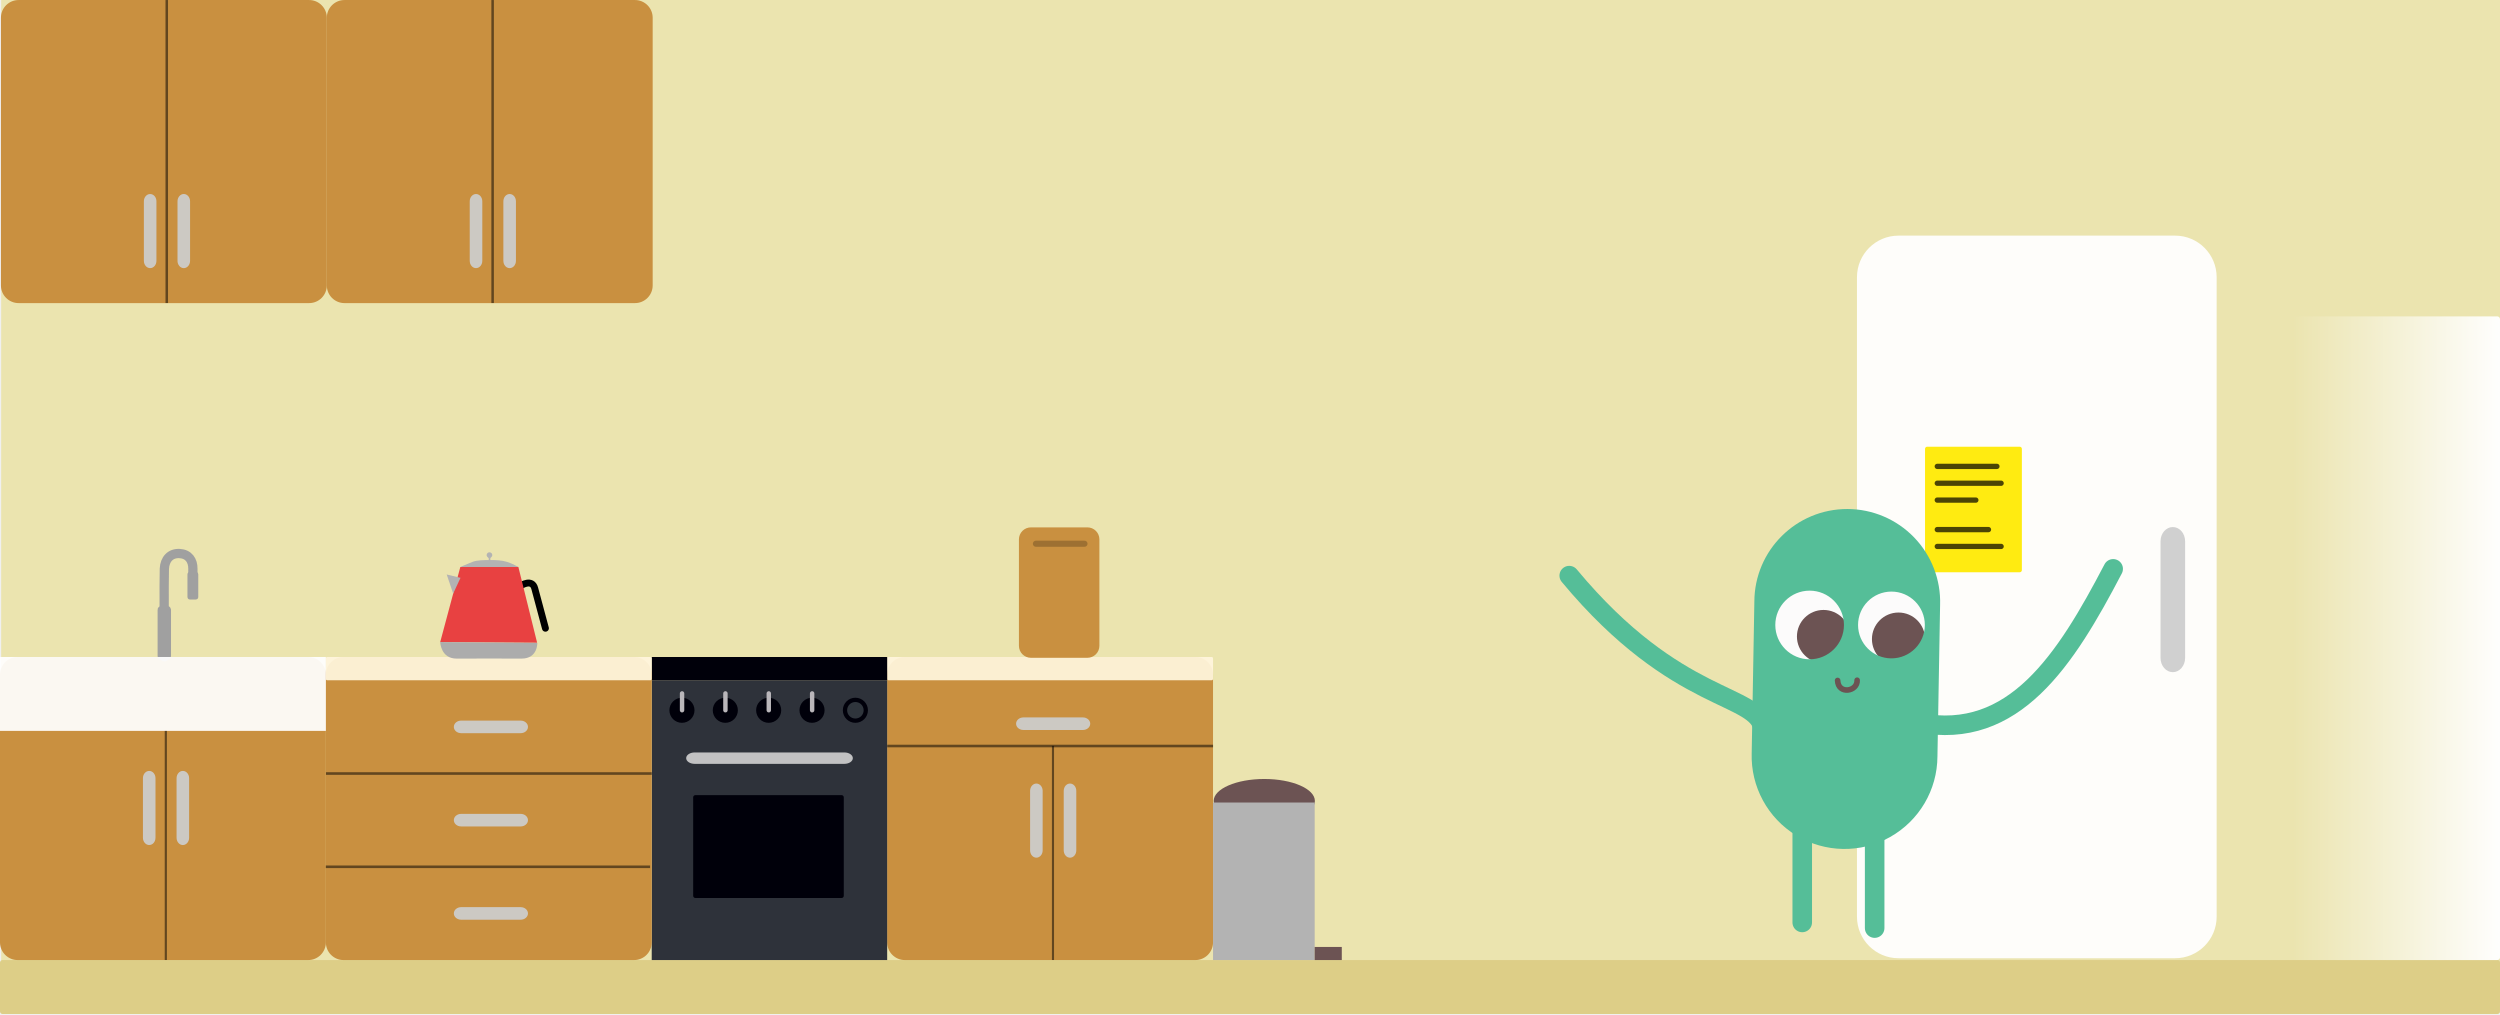
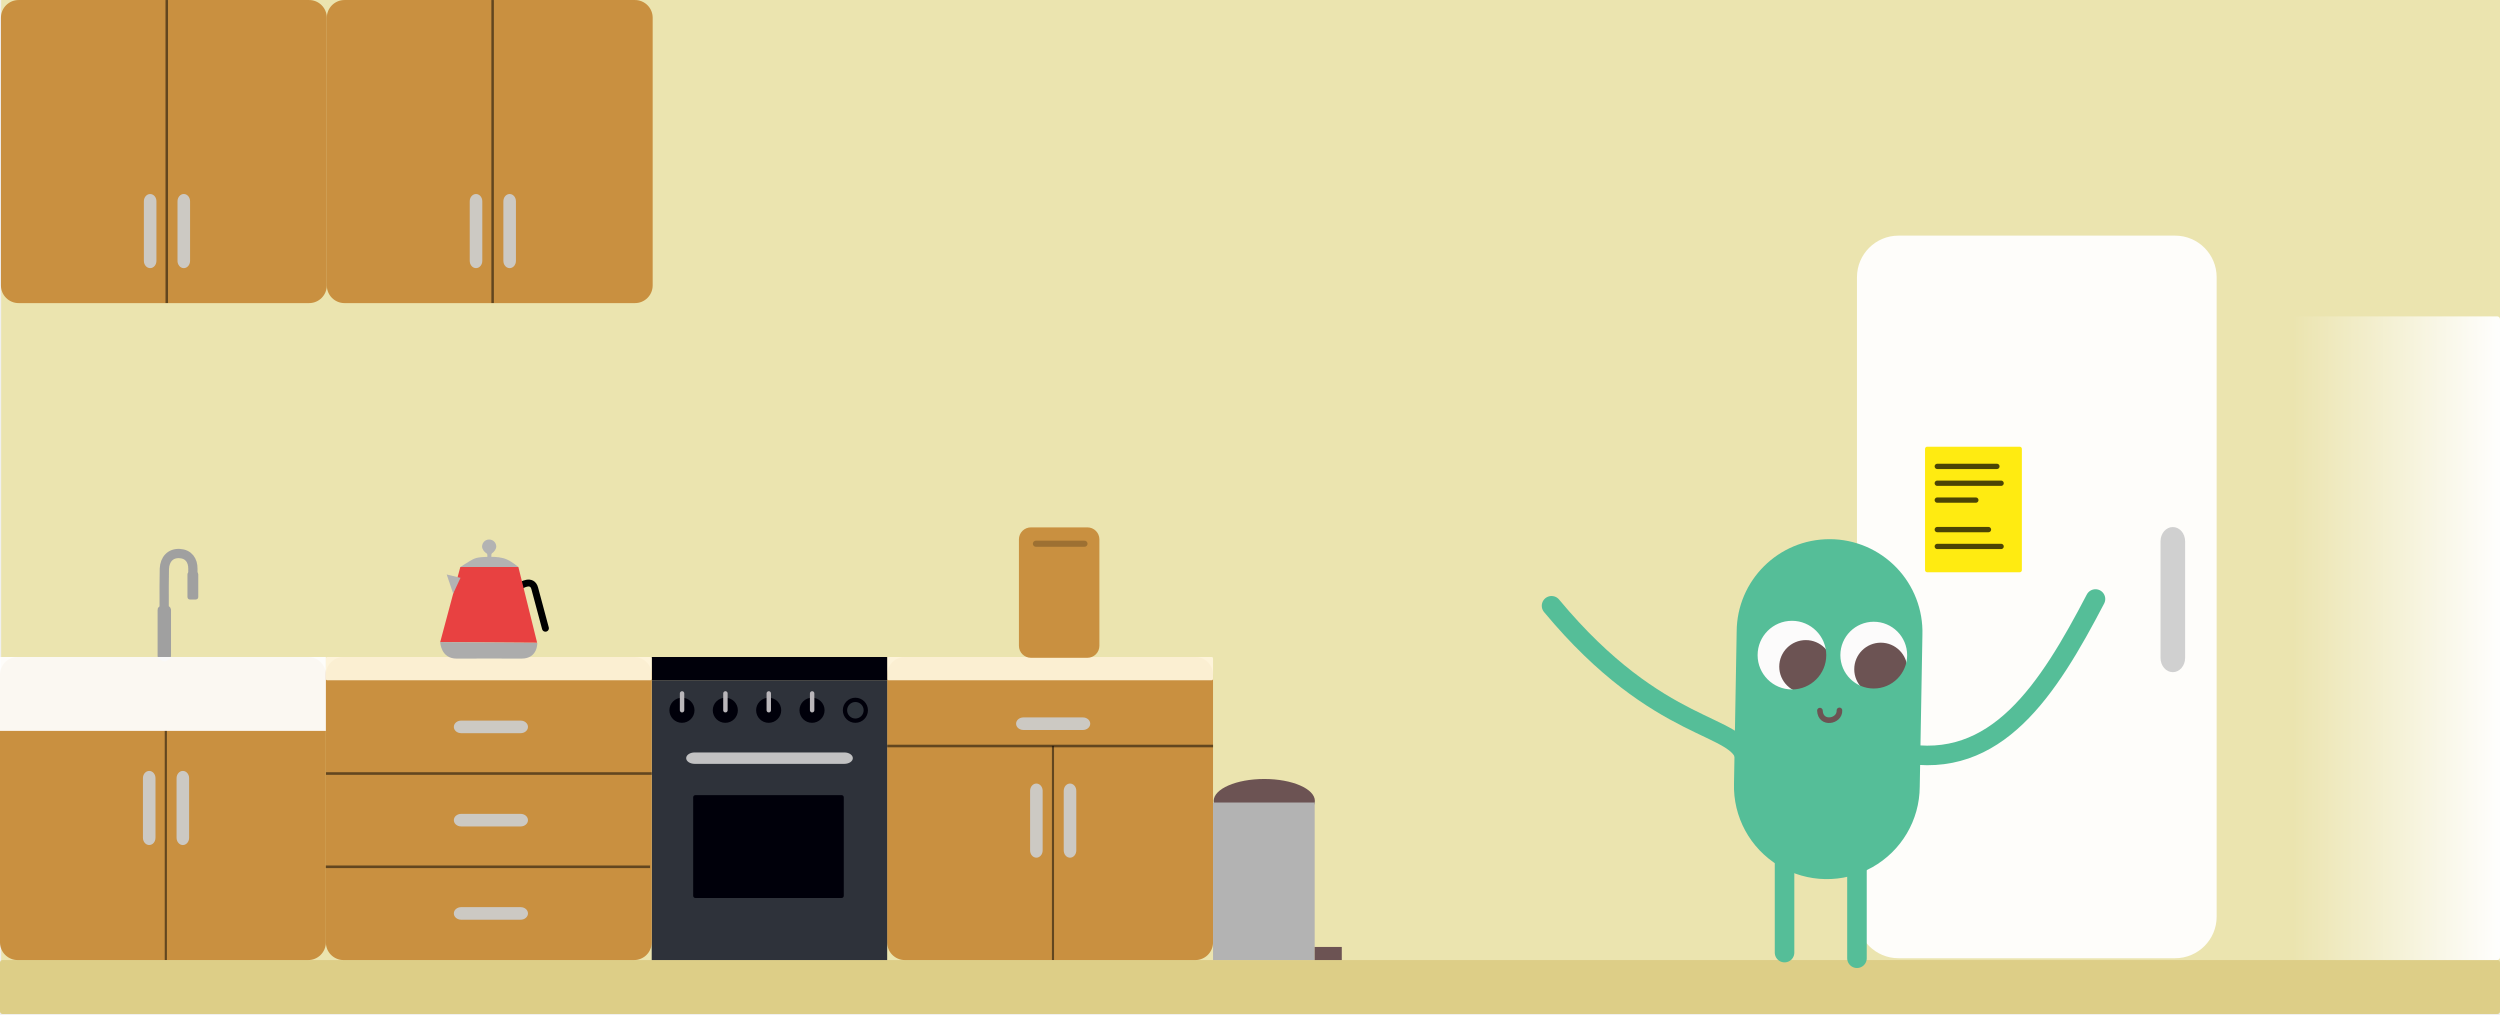
<svg xmlns="http://www.w3.org/2000/svg" xmlns:ns1="http://www.openswatchbook.org/uri/2009/osb" xmlns:xlink="http://www.w3.org/1999/xlink" width="313.977mm" height="127.351mm" viewBox="0 0 251.182 101.881" version="1.1" id="svg16860">
  <defs id="defs16854">
    <linearGradient id="linearGradient18557" ns1:paint="solid">
      <stop style="stop-color:#000000;stop-opacity:1;" offset="0" id="stop18555" />
    </linearGradient>
    <linearGradient xlink:href="#linearGradient15867" id="linearGradient15869" x1="-61.648" y1="8.869" x2="-30.427" y2="8.869" gradientUnits="userSpaceOnUse" gradientTransform="matrix(0.6829268,0,0,0.9496737,-106.617,-175.8685)" />
    <linearGradient id="linearGradient15867">
      <stop style="stop-color:#ffffff;stop-opacity:1" offset="0" id="stop15863" />
      <stop style="stop-color:#ffffff;stop-opacity:0" offset="1" id="stop15865" />
    </linearGradient>
  </defs>
  <g id="layer1" transform="translate(102.9122,-99.40035)">
    <path style="fill:#c99040;fill-opacity:1;stroke:none;stroke-width:0.212px;stroke-linecap:butt;stroke-linejoin:miter;stroke-opacity:1" d="m -49.428,157.239 -1.943,-0.248 1.654,2.48 z" id="path20023" />
    <rect style="opacity:1;fill:#ebe4af;fill-opacity:1;stroke:none;stroke-width:2.546;stroke-linecap:round;stroke-linejoin:round;stroke-miterlimit:4;stroke-dasharray:none;stroke-opacity:1;paint-order:fill markers stroke" id="rect15321-8" width="251.064" height="101.079" x="-102.795" y="99.4" ry="0" />
    <rect style="opacity:1;fill:#ddce87;fill-opacity:1;stroke:none;stroke-width:0.59;stroke-linecap:round;stroke-linejoin:round;stroke-miterlimit:4;stroke-dasharray:none;stroke-opacity:1;paint-order:fill markers stroke" id="rect15321" width="251.181" height="5.421" x="-102.912" y="195.86" ry="0.251" />
    <rect style="opacity:1;fill:url(#linearGradient15869);fill-opacity:1;stroke:none;stroke-width:1.208;stroke-linecap:round;stroke-linejoin:round;stroke-miterlimit:4;stroke-dasharray:none;stroke-opacity:1;paint-order:fill markers stroke" id="rect15861" width="20.954" height="64.673" x="-148.269" y="-195.86" ry="0.282" transform="scale(-1)" />
    <g id="g18144" transform="translate(175.774,-0.01718668)">
      <rect ry="4.174" y="123.092" x="-92.111" height="72.602" width="36.138" id="rect17883" style="opacity:1;fill:#ffffff;fill-opacity:0.933;stroke:none;stroke-width:2.659;stroke-linecap:round;stroke-linejoin:round;stroke-miterlimit:4;stroke-dasharray:none;stroke-opacity:0.933;paint-order:fill markers stroke" />
      <rect ry="1.432" y="152.371" x="-61.612" height="14.581" width="2.471" id="rect17900-6" style="opacity:1;fill:#cccccc;fill-opacity:0.933;stroke:none;stroke-width:1.257;stroke-linecap:round;stroke-linejoin:round;stroke-miterlimit:4;stroke-dasharray:none;stroke-opacity:0.933;paint-order:fill markers stroke" />
      <rect ry="0.218" y="144.299" x="-85.272" height="12.615" width="9.729" id="rect17917" style="opacity:1;fill:#ffe900;fill-opacity:0.933;stroke:none;stroke-width:1.572;stroke-linecap:round;stroke-linejoin:round;stroke-miterlimit:4;stroke-dasharray:none;stroke-opacity:0.933;paint-order:fill markers stroke" />
      <path id="path17937" d="m -84.043,146.277 h 5.991" style="opacity:0.706;fill:none;stroke:#000000;stroke-width:0.532;stroke-linecap:round;stroke-linejoin:miter;stroke-miterlimit:4;stroke-dasharray:none;stroke-opacity:1" />
      <path style="opacity:0.706;fill:none;stroke:#000000;stroke-width:0.532;stroke-linecap:round;stroke-linejoin:miter;stroke-miterlimit:4;stroke-dasharray:none;stroke-opacity:1" d="m -84.043,147.97 h 6.414" id="path18128" />
      <path id="path18130" d="m -84.043,149.664 h 3.874" style="opacity:0.706;fill:none;stroke:#000000;stroke-width:0.532;stroke-linecap:round;stroke-linejoin:miter;stroke-miterlimit:4;stroke-dasharray:none;stroke-opacity:1" />
      <path style="opacity:0.706;fill:none;stroke:#000000;stroke-width:0.532;stroke-linecap:round;stroke-linejoin:miter;stroke-miterlimit:4;stroke-dasharray:none;stroke-opacity:1" d="m -84.043,152.627 h 5.144" id="path18132" />
      <path id="path18134" d="m -84.043,154.32 h 6.414" style="opacity:0.706;fill:none;stroke:#000000;stroke-width:0.532;stroke-linecap:round;stroke-linejoin:miter;stroke-miterlimit:4;stroke-dasharray:none;stroke-opacity:1" />
    </g>
    <g id="g18236" transform="translate(-64.74438,0.1426986)">
      <rect ry="1.778" y="165.267" x="50.968" height="30.451" width="32.741" id="rect18156" style="opacity:1;fill:#c99040;fill-opacity:1;stroke:none;stroke-width:1.744;stroke-linecap:round;stroke-linejoin:round;stroke-miterlimit:4;stroke-dasharray:none;stroke-opacity:0.933;paint-order:fill markers stroke" />
      <rect style="opacity:1;fill:#fff5dc;fill-opacity:0.933;stroke:none;stroke-width:0.483;stroke-linecap:round;stroke-linejoin:round;stroke-miterlimit:4;stroke-dasharray:none;stroke-opacity:0.933;paint-order:fill markers stroke" id="rect18148" width="32.741" height="2.339" x="50.968" y="165.267" ry="0.137" />
      <g transform="translate(0,-1.27)" id="g18190">
        <path transform="translate(-0.4233333)" d="m 66.383,179.254 c -0.35,0 -0.631,0.325 -0.631,0.73 v 5.986 c 0,0.405 0.281,0.73 0.631,0.73 0.35,0 0.631,-0.325 0.631,-0.73 v -5.986 c 0,-0.405 -0.281,-0.73 -0.631,-0.73 z" id="rect17900-6-8" style="opacity:1;fill:#cccccc;fill-opacity:0.933;stroke:none;stroke-width:0.642;stroke-linecap:round;stroke-linejoin:round;stroke-miterlimit:4;stroke-dasharray:none;stroke-opacity:0.933;paint-order:fill markers stroke" />
        <rect ry="0.732" y="179.253" x="68.708" height="7.449" width="1.262" id="rect17900-6-8-6" style="opacity:1;fill:#cccccc;fill-opacity:0.933;stroke:none;stroke-width:0.642;stroke-linecap:round;stroke-linejoin:round;stroke-miterlimit:4;stroke-dasharray:none;stroke-opacity:0.933;paint-order:fill markers stroke" />
        <rect transform="rotate(90)" style="opacity:1;fill:#cccccc;fill-opacity:0.933;stroke:none;stroke-width:0.642;stroke-linecap:round;stroke-linejoin:round;stroke-miterlimit:4;stroke-dasharray:none;stroke-opacity:0.933;paint-order:fill markers stroke" id="rect18207" width="1.262" height="7.449" x="172.609" y="-71.37" ry="0.732" />
        <path id="path18211" d="m 67.628,196.982 v -21.515" style="opacity:0.514;fill:none;stroke:#000000;stroke-width:0.212px;stroke-linecap:butt;stroke-linejoin:miter;stroke-opacity:1" />
        <path id="path18211-9" d="M 50.968,175.482 H 83.712" style="opacity:0.514;fill:none;stroke:#000000;stroke-width:0.261px;stroke-linecap:butt;stroke-linejoin:miter;stroke-opacity:1" />
      </g>
    </g>
    <rect style="opacity:1;fill:#2e323a;fill-opacity:1;stroke:none;stroke-width:0.652;stroke-linecap:round;stroke-linejoin:round;stroke-miterlimit:4;stroke-dasharray:none;stroke-opacity:0.933;paint-order:fill markers stroke" id="rect18238" width="23.655" height="28.112" x="-37.431" y="167.748" ry="0" />
    <g transform="translate(-46.9892,-1.227794)" id="g18280-70">
      <circle r="1.261" cy="171.991" cx="30.02" id="path18257-49" style="opacity:1;fill:#00000a;fill-opacity:1;stroke:none;stroke-width:0.532;stroke-linecap:round;stroke-linejoin:round;stroke-miterlimit:4;stroke-dasharray:none;stroke-opacity:0.933;paint-order:fill markers stroke" />
      <circle r="0.83" cy="171.991" cx="30.02" id="path18257-49-1" style="opacity:1;fill:#2f353c;fill-opacity:1;stroke:none;stroke-width:0.35;stroke-linecap:round;stroke-linejoin:round;stroke-miterlimit:4;stroke-dasharray:none;stroke-opacity:0.933;paint-order:fill markers stroke" />
    </g>
-     <g id="g1277" transform="translate(18.79272,83.08875)">
+     <g id="g1277" transform="translate(17.01529,86.11835)">
      <rect ry="0" y="73.894" x="55.491" height="10.691" width="17.172" id="rect1279-9" style="fill:#fcfbfb;fill-opacity:1;stroke:none;stroke-width:0.586;stroke-linecap:round;stroke-linejoin:round;stroke-miterlimit:4;stroke-dasharray:none;stroke-opacity:1" />
      <circle r="2.669" cy="80.523" cx="69.043" id="path942-0" style="fill:#6c5353;fill-opacity:1;stroke:none;stroke-width:3.042;stroke-linecap:round;stroke-linejoin:round;stroke-miterlimit:4;stroke-dasharray:none;stroke-opacity:1" />
      <circle r="2.669" cy="80.263" cx="61.507" id="path942" style="fill:#6c5353;fill-opacity:1;stroke:none;stroke-width:3.042;stroke-linecap:round;stroke-linejoin:round;stroke-miterlimit:4;stroke-dasharray:none;stroke-opacity:1" />
      <path id="path834" d="m 71.12,88.928 c 9.537,1.818 14.727,-6.334 19.491,-15.462" style="fill:none;fill-opacity:1;stroke:#55be98;stroke-width:1.965;stroke-linecap:round;stroke-linejoin:miter;stroke-miterlimit:4;stroke-dasharray:none;stroke-opacity:1" />
      <path id="path834-0" d="m 35.961,74.147 c 10.89,13.113 19.002,11.72 19.502,15.448" style="fill:none;fill-opacity:1;stroke:#55be98;stroke-width:1.965;stroke-linecap:round;stroke-linejoin:miter;stroke-miterlimit:4;stroke-dasharray:none;stroke-opacity:1" />
      <path id="path896" d="M 59.371,108.992 V 92.154" style="fill:none;fill-opacity:1;stroke:#55be98;stroke-width:1.965;stroke-linecap:round;stroke-linejoin:miter;stroke-miterlimit:4;stroke-dasharray:none;stroke-opacity:1" />
      <path id="path896-0" d="M 66.647,109.559 V 92.721" style="fill:none;fill-opacity:1;stroke:#55be98;stroke-width:1.965;stroke-linecap:round;stroke-linejoin:miter;stroke-miterlimit:4;stroke-dasharray:none;stroke-opacity:1" />
      <g transform="translate(-10.14281,-41.14377)" id="g965">
        <path style="color:#000000;font-style:normal;font-variant:normal;font-weight:normal;font-stretch:normal;font-size:medium;line-height:normal;font-family:sans-serif;font-variant-ligatures:normal;font-variant-position:normal;font-variant-caps:normal;font-variant-numeric:normal;font-variant-alternates:normal;font-feature-settings:normal;text-indent:0;text-align:start;text-decoration:none;text-decoration-line:none;text-decoration-style:solid;text-decoration-color:#000000;letter-spacing:normal;word-spacing:normal;text-transform:none;writing-mode:lr-tb;direction:ltr;text-orientation:mixed;dominant-baseline:auto;baseline-shift:baseline;text-anchor:start;white-space:normal;shape-padding:0;clip-rule:nonzero;display:inline;overflow:visible;visibility:visible;opacity:1;isolation:auto;mix-blend-mode:normal;color-interpolation:sRGB;color-interpolation-filters:linearRGB;solid-color:#000000;solid-opacity:1;vector-effect:none;fill:#55be98;fill-opacity:1;fill-rule:nonzero;stroke:none;stroke-width:70.545;stroke-linecap:round;stroke-linejoin:miter;stroke-miterlimit:4;stroke-dasharray:none;stroke-dashoffset:0;stroke-opacity:1;color-rendering:auto;image-rendering:auto;shape-rendering:auto;text-rendering:auto;enable-background:accumulate" d="m 279.906,410.447 a 35.276,35.276 0 0 0 -35.359,35.152 l -1.012,57.58 a 35.276,35.276 0 1 0 70.535,1.24 l 1.012,-57.58 a 35.276,35.276 0 0 0 -35.176,-36.393 z m -14.371,31.002 a 13.036,13.036 0 0 1 13.037,13.035 13.036,13.036 0 0 1 -13.037,13.035 A 13.036,13.036 0 0 1 252.5,454.484 13.036,13.036 0 0 1 265.535,441.449 Z m 31.072,0.355 a 12.679,12.679 0 0 1 12.678,12.68 12.679,12.679 0 0 1 -12.678,12.678 12.679,12.679 0 0 1 -12.68,-12.678 12.679,12.679 0 0 1 12.68,-12.68 z" transform="scale(0.2645833)" id="path834-5" />
        <path style="fill:none;stroke:#6c5353;stroke-width:0.565;stroke-linecap:round;stroke-linejoin:miter;stroke-miterlimit:4;stroke-dasharray:none;stroke-opacity:1" d="m 73.068,125.824 c 0.058,1.454 2.015,1.109 1.961,-0.024" id="path961" />
      </g>
      <g transform="translate(78.34871,-79.23294)" id="g965-8" />
    </g>
    <rect style="opacity:1;fill:#00000a;fill-opacity:1;stroke:none;stroke-width:0.532;stroke-linecap:round;stroke-linejoin:round;stroke-miterlimit:4;stroke-dasharray:none;stroke-opacity:0.933;paint-order:fill markers stroke" id="rect18240" width="15.131" height="10.335" x="-33.267" y="179.29" ry="0.218" />
    <rect ry="0.857" y="17.225" x="175" height="16.746" width="1.148" id="rect17900-6-1" style="opacity:1;fill:#cccccc;fill-opacity:0.933;stroke:none;stroke-width:0.752;stroke-linecap:round;stroke-linejoin:round;stroke-miterlimit:4;stroke-dasharray:none;stroke-opacity:0.933;paint-order:fill markers stroke" transform="rotate(90)" />
    <g id="g18280" transform="translate(-64.4145,-1.227794)">
      <circle r="1.261" cy="171.991" cx="30.02" id="path18257" style="opacity:1;fill:#00000a;fill-opacity:1;stroke:none;stroke-width:0.532;stroke-linecap:round;stroke-linejoin:round;stroke-miterlimit:4;stroke-dasharray:none;stroke-opacity:0.933;paint-order:fill markers stroke" />
      <path id="path18276" d="m 30.031,171.988 v -1.69" style="fill:none;stroke:#b9b6ba;stroke-width:0.444;stroke-linecap:round;stroke-linejoin:miter;stroke-miterlimit:4;stroke-dasharray:none;stroke-opacity:1" />
    </g>
    <g transform="translate(-60.05817,-1.227794)" id="g18280-7">
      <circle r="1.261" cy="171.991" cx="30.02" id="path18257-9" style="opacity:1;fill:#00000a;fill-opacity:1;stroke:none;stroke-width:0.532;stroke-linecap:round;stroke-linejoin:round;stroke-miterlimit:4;stroke-dasharray:none;stroke-opacity:0.933;paint-order:fill markers stroke" />
      <path id="path18276-0" d="m 30.031,171.988 v -1.69" style="fill:none;stroke:#b9b6ba;stroke-width:0.444;stroke-linecap:round;stroke-linejoin:miter;stroke-miterlimit:4;stroke-dasharray:none;stroke-opacity:1" />
    </g>
    <g transform="translate(-55.70185,-1.227794)" id="g18280-5">
      <circle r="1.261" cy="171.991" cx="30.02" id="path18257-0" style="opacity:1;fill:#00000a;fill-opacity:1;stroke:none;stroke-width:0.532;stroke-linecap:round;stroke-linejoin:round;stroke-miterlimit:4;stroke-dasharray:none;stroke-opacity:0.933;paint-order:fill markers stroke" />
      <path id="path18276-6" d="m 30.031,171.988 v -1.69" style="fill:none;stroke:#b9b6ba;stroke-width:0.444;stroke-linecap:round;stroke-linejoin:miter;stroke-miterlimit:4;stroke-dasharray:none;stroke-opacity:1" />
    </g>
    <g transform="translate(-51.34553,-1.227794)" id="g18280-4">
      <circle r="1.261" cy="171.991" cx="30.02" id="path18257-4" style="opacity:1;fill:#00000a;fill-opacity:1;stroke:none;stroke-width:0.532;stroke-linecap:round;stroke-linejoin:round;stroke-miterlimit:4;stroke-dasharray:none;stroke-opacity:0.933;paint-order:fill markers stroke" />
      <path id="path18276-2" d="m 30.031,171.988 v -1.69" style="fill:none;stroke:#b9b6ba;stroke-width:0.444;stroke-linecap:round;stroke-linejoin:miter;stroke-miterlimit:4;stroke-dasharray:none;stroke-opacity:1" />
    </g>
    <rect style="opacity:1;fill:#00000a;fill-opacity:1;stroke:none;stroke-width:0.316;stroke-linecap:round;stroke-linejoin:round;stroke-miterlimit:4;stroke-dasharray:none;stroke-opacity:0.933;paint-order:fill markers stroke" id="rect18240-8" width="23.655" height="2.339" x="-37.431" y="165.409" ry="0.049" />
    <g id="g18236-9" transform="translate(-121.1399,0.1427002)">
      <rect ry="1.778" y="165.267" x="50.968" height="30.451" width="32.741" id="rect18156-1" style="opacity:1;fill:#c99040;fill-opacity:1;stroke:none;stroke-width:1.744;stroke-linecap:round;stroke-linejoin:round;stroke-miterlimit:4;stroke-dasharray:none;stroke-opacity:0.933;paint-order:fill markers stroke" />
      <rect style="opacity:1;fill:#fff5dc;fill-opacity:0.933;stroke:none;stroke-width:0.483;stroke-linecap:round;stroke-linejoin:round;stroke-miterlimit:4;stroke-dasharray:none;stroke-opacity:0.933;paint-order:fill markers stroke" id="rect18148-5" width="32.741" height="2.339" x="50.968" y="165.267" ry="0.137" />
      <g transform="translate(0,-1.27)" id="g18190-6">
        <rect transform="rotate(90)" style="opacity:1;fill:#cccccc;fill-opacity:0.933;stroke:none;stroke-width:0.642;stroke-linecap:round;stroke-linejoin:round;stroke-miterlimit:4;stroke-dasharray:none;stroke-opacity:0.933;paint-order:fill markers stroke" id="rect18207-8" width="1.262" height="7.449" x="172.929" y="-71.275" ry="0.732" />
        <path id="path18211-9-7" d="M 50.968,178.246 H 83.712" style="opacity:0.514;fill:none;stroke:#000000;stroke-width:0.261px;stroke-linecap:butt;stroke-linejoin:miter;stroke-opacity:1" />
        <path id="path18211-9-7-0-5" d="M 50.798,187.617 H 83.542" style="opacity:0.514;fill:none;stroke:#000000;stroke-width:0.261px;stroke-linecap:butt;stroke-linejoin:miter;stroke-opacity:1" />
        <rect transform="rotate(90)" style="opacity:1;fill:#cccccc;fill-opacity:0.933;stroke:none;stroke-width:0.642;stroke-linecap:round;stroke-linejoin:round;stroke-miterlimit:4;stroke-dasharray:none;stroke-opacity:0.933;paint-order:fill markers stroke" id="rect18207-8-6" width="1.262" height="7.449" x="182.3" y="-71.275" ry="0.732" />
      </g>
      <rect transform="rotate(90)" style="opacity:1;fill:#cccccc;fill-opacity:0.933;stroke:none;stroke-width:0.642;stroke-linecap:round;stroke-linejoin:round;stroke-miterlimit:4;stroke-dasharray:none;stroke-opacity:0.933;paint-order:fill markers stroke" id="rect18207-8-5" width="1.262" height="7.449" x="190.401" y="-71.275" ry="0.732" />
    </g>
    <g id="g18236-6" transform="translate(-153.8804,0.1427002)">
      <rect ry="1.778" y="165.267" x="50.968" height="30.451" width="32.741" id="rect18156-3" style="opacity:1;fill:#c99040;fill-opacity:1;stroke:none;stroke-width:1.744;stroke-linecap:round;stroke-linejoin:round;stroke-miterlimit:4;stroke-dasharray:none;stroke-opacity:0.933;paint-order:fill markers stroke" />
      <path style="fill:none;stroke:#a0a0a0;stroke-width:0.932;stroke-linecap:round;stroke-linejoin:miter;stroke-miterlimit:4;stroke-dasharray:none;stroke-opacity:1" d="m 67.481,165.25 c 0,0 -0.046,-7.881 0,-8.847 0.046,-0.966 0.618,-1.578 1.53,-1.53 0.911,0.049 1.348,0.692 1.338,1.542 -0.011,0.85 -0.015,2.468 -0.015,2.468" id="path18507" />
      <rect style="opacity:1;fill:none;fill-opacity:1;stroke:#a0a0a0;stroke-width:0.681;stroke-linecap:round;stroke-linejoin:round;stroke-miterlimit:4;stroke-dasharray:none;stroke-opacity:1;paint-order:fill markers stroke" id="rect18509" width="0.666" height="4.725" x="67.143" y="160.488" ry="0.021" />
      <rect style="opacity:1;fill:#ffffff;fill-opacity:0.933;stroke:none;stroke-width:0.861;stroke-linecap:round;stroke-linejoin:round;stroke-miterlimit:4;stroke-dasharray:none;stroke-opacity:0.933;paint-order:fill markers stroke" id="rect18148-51" width="32.741" height="7.425" x="50.968" y="165.267" ry="2.8421709e-014" />
      <g transform="translate(0,-1.27)" id="g18190-7">
        <path transform="translate(-0.4233333,-1.27)" d="m 66.383,179.254 c -0.35,0 -0.631,0.325 -0.631,0.73 v 5.986 c 0,0.405 0.281,0.73 0.631,0.73 0.35,0 0.631,-0.325 0.631,-0.73 v -5.986 c 0,-0.405 -0.281,-0.73 -0.631,-0.73 z" id="rect17900-6-8-7" style="opacity:1;fill:#cccccc;fill-opacity:0.933;stroke:none;stroke-width:0.642;stroke-linecap:round;stroke-linejoin:round;stroke-miterlimit:4;stroke-dasharray:none;stroke-opacity:0.933;paint-order:fill markers stroke" />
        <rect ry="0.732" y="177.983" x="68.708" height="7.449" width="1.262" id="rect17900-6-8-6-5" style="opacity:1;fill:#cccccc;fill-opacity:0.933;stroke:none;stroke-width:0.642;stroke-linecap:round;stroke-linejoin:round;stroke-miterlimit:4;stroke-dasharray:none;stroke-opacity:0.933;paint-order:fill markers stroke" />
        <path id="path18211-4" d="M 67.628,196.982 V 173.964" style="opacity:0.514;fill:none;stroke:#000000;stroke-width:0.219px;stroke-linecap:butt;stroke-linejoin:miter;stroke-opacity:1" />
      </g>
      <rect style="opacity:1;fill:none;fill-opacity:1;stroke:#a0a0a0;stroke-width:0.462;stroke-linecap:round;stroke-linejoin:round;stroke-miterlimit:4;stroke-dasharray:none;stroke-opacity:1;paint-order:fill markers stroke" id="rect18509-2" width="0.624" height="2.314" x="70.033" y="156.948" ry="0.01" />
    </g>
    <g id="g20018" transform="translate(-64.71381,0.00250245)">
      <rect ry="1.208" y="152.384" x="64.176" height="13.105" width="8.086" id="rect20012" style="opacity:1;fill:#c99040;fill-opacity:1;stroke:none;stroke-width:5.333;stroke-linecap:round;stroke-linejoin:round;stroke-miterlimit:4;stroke-dasharray:none;stroke-opacity:1;paint-order:fill markers stroke" />
      <path id="path20014" d="M 65.884,154.028 H 70.762" style="opacity:0.221;fill:none;stroke:#000000;stroke-width:0.612;stroke-linecap:round;stroke-linejoin:miter;stroke-miterlimit:4;stroke-dasharray:none;stroke-opacity:1" />
    </g>
    <g id="g20046" transform="translate(-64.17191,-0.6205884)">
      <path id="path20027" d="m 13.622,158.844 c 0,0 1.097,-0.708 1.364,0.289 0.268,0.998 1.075,4.01 1.075,4.01" style="fill:none;stroke:#000000;stroke-width:0.692;stroke-linecap:round;stroke-linejoin:miter;stroke-miterlimit:4;stroke-dasharray:none;stroke-opacity:1" />
      <path id="path20025" d="m 5.488,164.531 2.021,-7.542 h 5.834 l 1.883,7.608 z" style="fill:#e84141;fill-opacity:1;stroke:none;stroke-width:0.212px;stroke-linecap:butt;stroke-linejoin:miter;stroke-opacity:1" />
      <path id="path20029" d="m 5.488,164.531 c 0,0 0.048,1.674 1.661,1.661 1.613,-0.013 4.882,-1.6e-4 6.519,0 1.636,1.6e-4 1.576,-1.576 1.576,-1.576 z" style="fill:#acacac;fill-opacity:1;stroke:none;stroke-width:0.212px;stroke-linecap:butt;stroke-linejoin:miter;stroke-opacity:1" />
-       <path id="path20031" d="m 7.509,156.988 c 0,0 0.816,-0.364 1.263,-0.528 0.446,-0.165 1.119,-0.164 1.698,-0.17 0.58,-0.006 1.203,0.02 1.737,0.185 0.533,0.165 1.136,0.514 1.136,0.514 z" style="fill:#b3b3b3;fill-opacity:1;stroke:none;stroke-width:0.212px;stroke-linecap:butt;stroke-linejoin:miter;stroke-opacity:1" />
-       <path id="path20033" transform="matrix(0.2116667,0,0,0.2116667,-102.9122,99.40035)" d="m 535.51,265.086 c -0.745,-6.2e-4 -1.348,0.603 -1.348,1.348 10e-4,0.497 0.451,1.027 0.694,1.175 0.244,0.148 0.312,0.245 0.308,0.472 -0.002,0.106 0,1.425 0,1.425 h 0.76 c 0,0 -0.002,-1.194 0,-1.429 0.002,-0.235 0.049,-0.337 0.262,-0.481 0.213,-0.144 0.669,-0.677 0.67,-1.163 6.1e-4,-0.744 -0.602,-1.347 -1.346,-1.348 z" style="opacity:1;fill:#b3b3b3;fill-opacity:1;stroke:none;stroke-width:3.269;stroke-linecap:round;stroke-linejoin:round;stroke-miterlimit:4;stroke-dasharray:none;stroke-opacity:1;paint-order:fill markers stroke" />
+       <path id="path20031" d="m 7.509,156.988 c 0,0 0.816,-0.531 1.263,-0.771 0.446,-0.24 1.119,-0.24 1.698,-0.248 0.58,-0.009 1.203,0.029 1.737,0.27 0.533,0.241 1.136,0.75 1.136,0.75 z" style="fill:#b3b3b3;fill-opacity:1;stroke:none;stroke-width:0.256px;stroke-linecap:butt;stroke-linejoin:miter;stroke-opacity:1" />
+       <path id="path20033" d="m 10.408,154.226 c -0.394,-3.3e-4 -0.713,0.319 -0.713,0.713 5.292e-4,0.263 0.239,0.544 0.367,0.622 0.129,0.078 0.165,0.13 0.163,0.25 -0.001,0.056 0,0.754 0,0.754 h 0.402 c 0,0 -0.001,-0.632 0,-0.756 0.001,-0.124 0.026,-0.178 0.139,-0.254 0.113,-0.076 0.354,-0.358 0.354,-0.615 3.22e-4,-0.394 -0.318,-0.713 -0.712,-0.713 z" style="opacity:1;fill:#b3b3b3;fill-opacity:1;stroke:none;stroke-width:1.73;stroke-linecap:round;stroke-linejoin:round;stroke-miterlimit:4;stroke-dasharray:none;stroke-opacity:1;paint-order:fill markers stroke" />
      <path id="path20038" d="m 6.792,159.661 -0.652,-1.922 1.388,0.338" style="fill:#b3b3b3;fill-opacity:1;stroke:none;stroke-width:0.212px;stroke-linecap:butt;stroke-linejoin:miter;stroke-opacity:1" />
    </g>
    <g id="g20108" transform="translate(-64.71381,0.00250245)">
      <g transform="translate(-56.33142,-65.86625)" id="g18236-3">
        <rect style="opacity:1;fill:#c99040;fill-opacity:1;stroke:none;stroke-width:1.744;stroke-linecap:round;stroke-linejoin:round;stroke-miterlimit:4;stroke-dasharray:none;stroke-opacity:0.933;paint-order:fill markers stroke" id="rect18156-7" width="32.741" height="30.451" x="50.968" y="165.267" ry="1.778" />
        <g id="g18190-2" transform="translate(0,-1.27)">
          <path style="opacity:1;fill:#cccccc;fill-opacity:0.933;stroke:none;stroke-width:0.642;stroke-linecap:round;stroke-linejoin:round;stroke-miterlimit:4;stroke-dasharray:none;stroke-opacity:0.933;paint-order:fill markers stroke" id="rect17900-6-8-4" d="m 66.383,179.254 c -0.35,0 -0.631,0.325 -0.631,0.73 v 5.986 c 0,0.405 0.281,0.73 0.631,0.73 0.35,0 0.631,-0.325 0.631,-0.73 v -5.986 c 0,-0.405 -0.281,-0.73 -0.631,-0.73 z" transform="translate(-0.4233333,6.773333)" />
          <rect style="opacity:1;fill:#cccccc;fill-opacity:0.933;stroke:none;stroke-width:0.642;stroke-linecap:round;stroke-linejoin:round;stroke-miterlimit:4;stroke-dasharray:none;stroke-opacity:0.933;paint-order:fill markers stroke" id="rect17900-6-8-6-1" width="1.262" height="7.449" x="68.708" y="186.026" ry="0.732" />
          <path style="opacity:0.514;fill:none;stroke:#000000;stroke-width:0.252px;stroke-linecap:butt;stroke-linejoin:miter;stroke-opacity:1" d="M 67.628,196.982 V 166.537" id="path18211-6" />
        </g>
      </g>
    </g>
    <g transform="translate(-97.45432,0.00250245)" id="g20108-3">
      <g transform="translate(-56.33142,-65.86625)" id="g18236-3-9">
        <rect style="opacity:1;fill:#c99040;fill-opacity:1;stroke:none;stroke-width:1.744;stroke-linecap:round;stroke-linejoin:round;stroke-miterlimit:4;stroke-dasharray:none;stroke-opacity:0.933;paint-order:fill markers stroke" id="rect18156-7-9" width="32.741" height="30.451" x="50.968" y="165.267" ry="1.778" />
        <g id="g18190-2-8" transform="translate(0,-1.27)">
          <path style="opacity:1;fill:#cccccc;fill-opacity:0.933;stroke:none;stroke-width:0.642;stroke-linecap:round;stroke-linejoin:round;stroke-miterlimit:4;stroke-dasharray:none;stroke-opacity:0.933;paint-order:fill markers stroke" id="rect17900-6-8-4-4" d="m 66.383,179.254 c -0.35,0 -0.631,0.325 -0.631,0.73 v 5.986 c 0,0.405 0.281,0.73 0.631,0.73 0.35,0 0.631,-0.325 0.631,-0.73 v -5.986 c 0,-0.405 -0.281,-0.73 -0.631,-0.73 z" transform="translate(-0.4233333,6.773333)" />
          <rect style="opacity:1;fill:#cccccc;fill-opacity:0.933;stroke:none;stroke-width:0.642;stroke-linecap:round;stroke-linejoin:round;stroke-miterlimit:4;stroke-dasharray:none;stroke-opacity:0.933;paint-order:fill markers stroke" id="rect17900-6-8-6-1-2" width="1.262" height="7.449" x="68.708" y="186.026" ry="0.732" />
          <path style="opacity:0.514;fill:none;stroke:#000000;stroke-width:0.252px;stroke-linecap:butt;stroke-linejoin:miter;stroke-opacity:1" d="M 67.628,196.982 V 166.537" id="path18211-6-5" />
        </g>
      </g>
    </g>
    <ellipse style="opacity:1;fill:#6c5353;fill-opacity:1;stroke:none;stroke-width:1.118;stroke-linecap:round;stroke-linejoin:round;stroke-miterlimit:4;stroke-dasharray:none;stroke-opacity:1;paint-order:fill markers stroke" id="path20150" cx="24.114" cy="179.877" rx="5.084" ry="2.21" />
    <rect style="opacity:1;fill:#b3b3b3;fill-opacity:1;stroke:none;stroke-width:0.839;stroke-linecap:round;stroke-linejoin:round;stroke-miterlimit:4;stroke-dasharray:none;stroke-opacity:1;paint-order:fill markers stroke" id="rect20148" width="10.213" height="15.828" x="18.964" y="180.032" />
    <rect style="opacity:1;fill:#6c5353;fill-opacity:1;stroke:none;stroke-width:0.692;stroke-linecap:round;stroke-linejoin:round;stroke-miterlimit:4;stroke-dasharray:none;stroke-opacity:1;paint-order:fill markers stroke" id="rect20152" width="2.724" height="1.317" x="29.177" y="194.543" />
  </g>
</svg>
